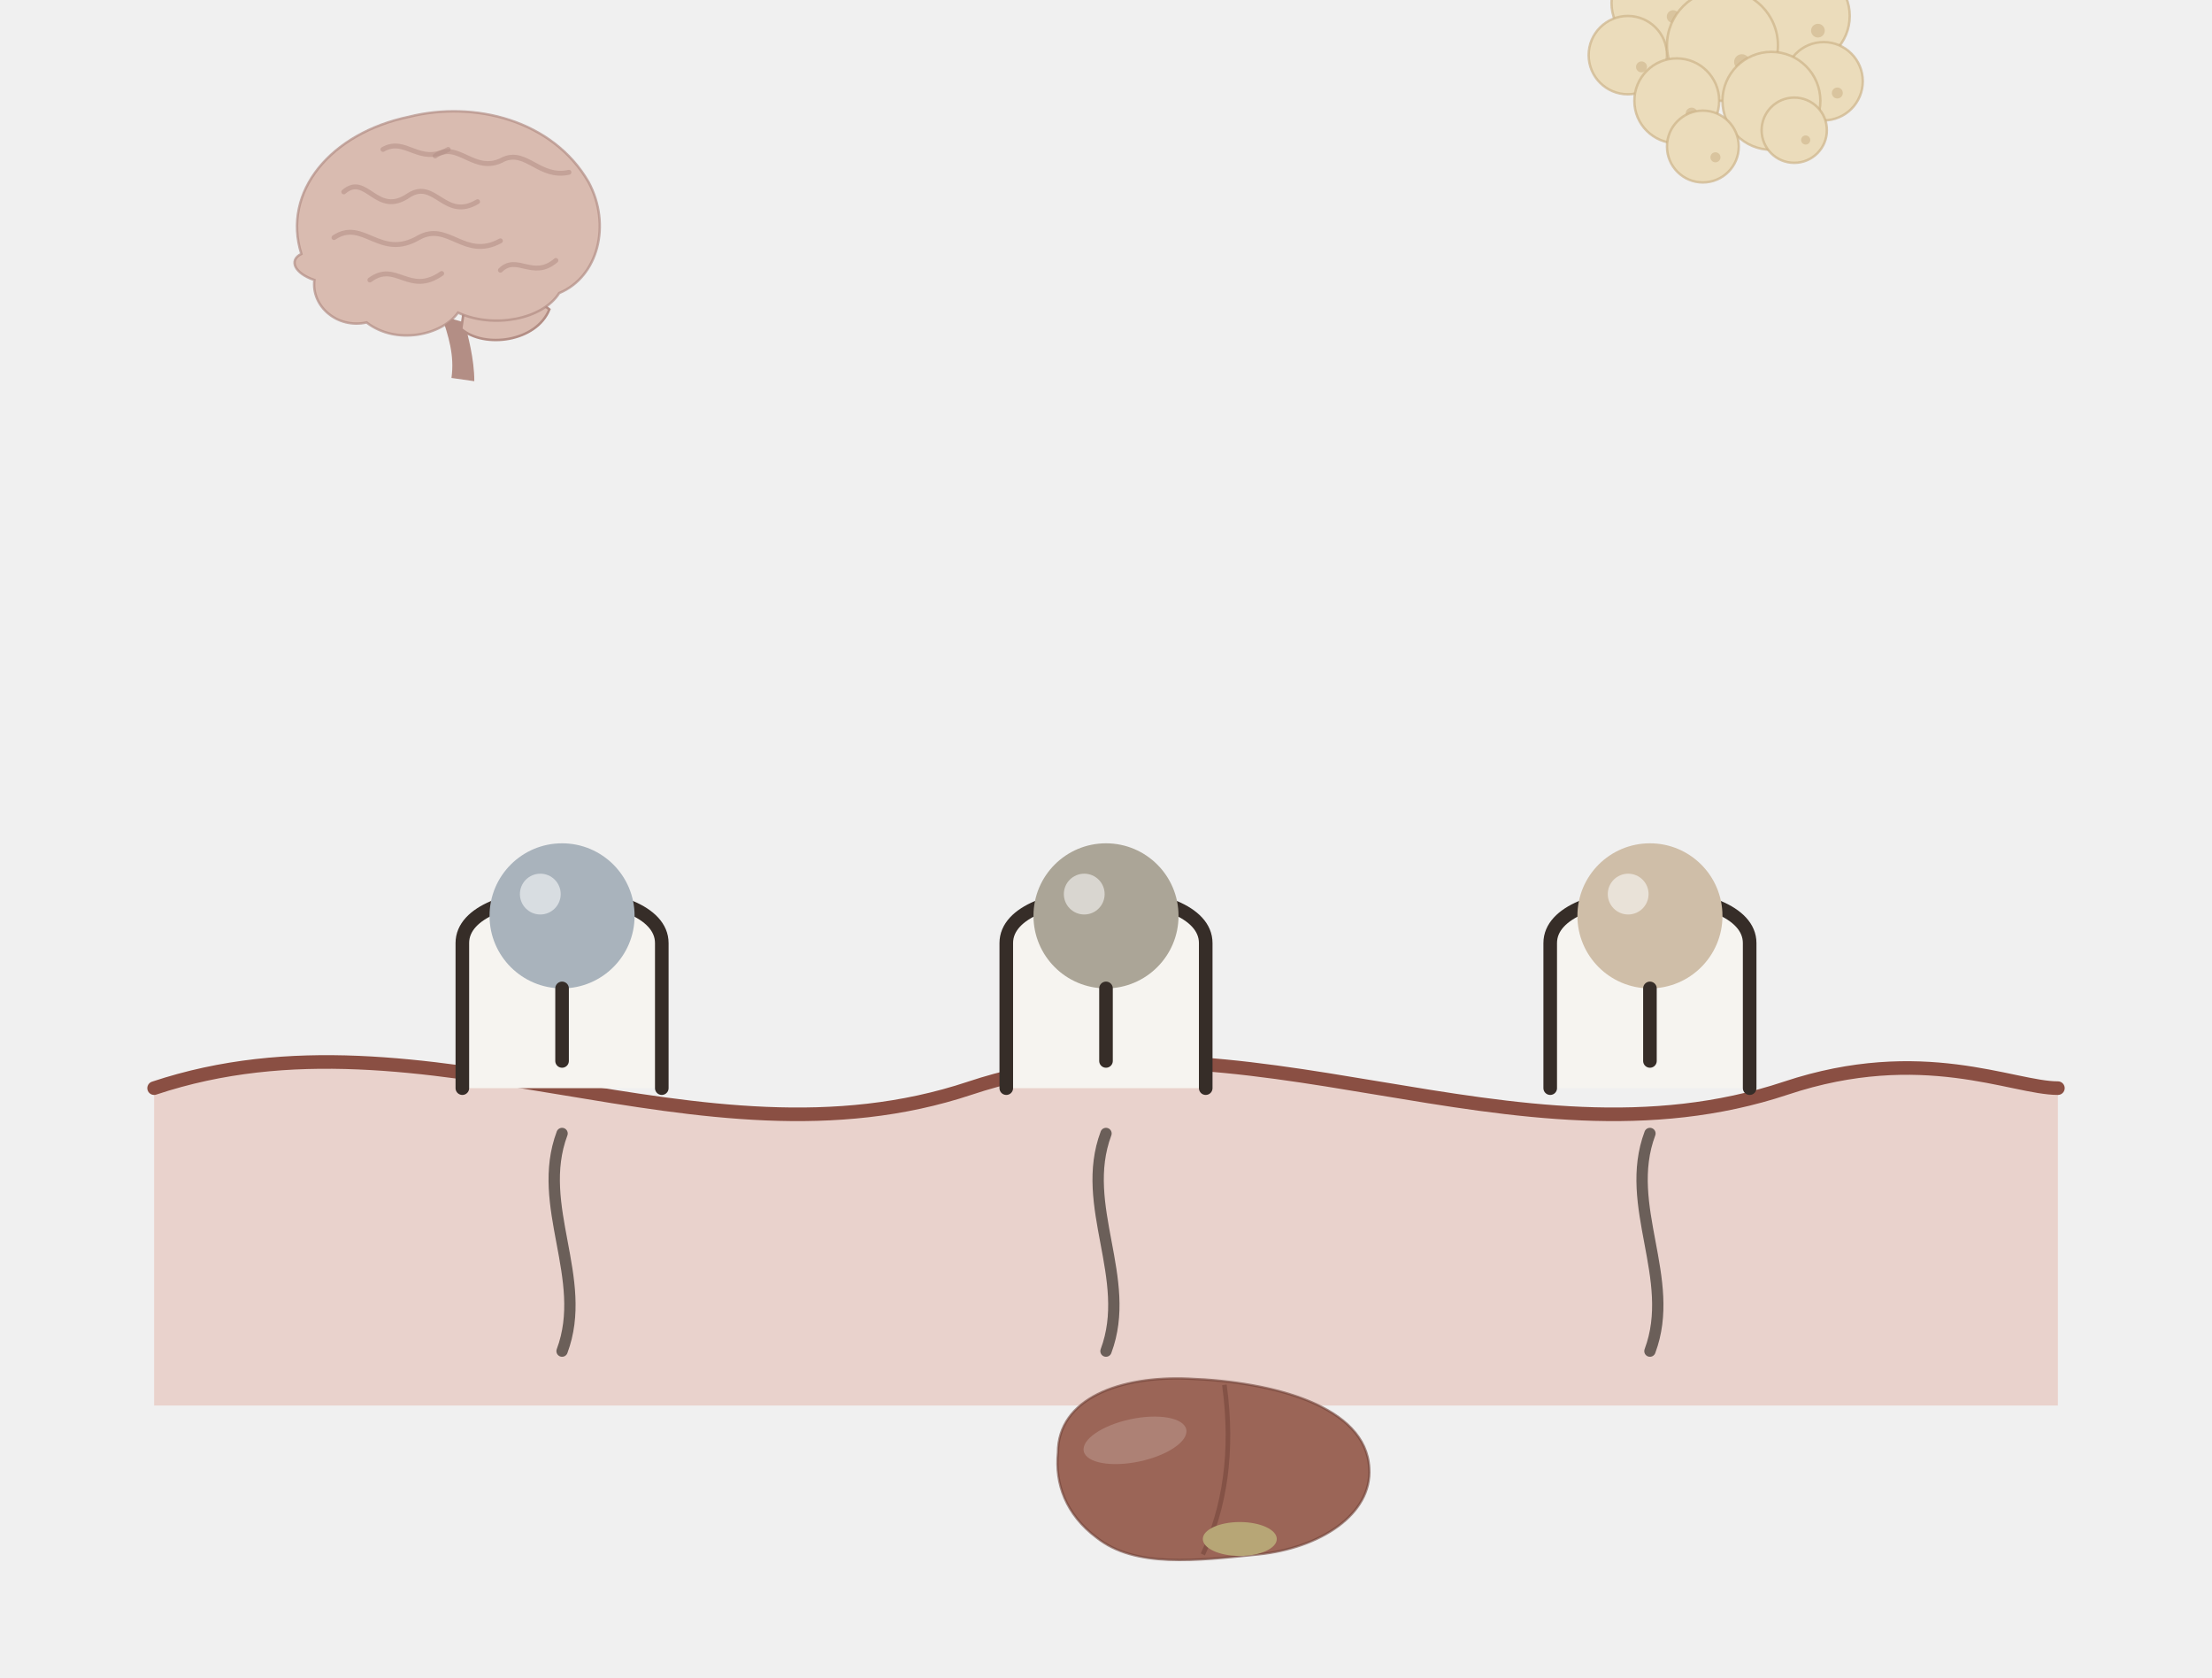
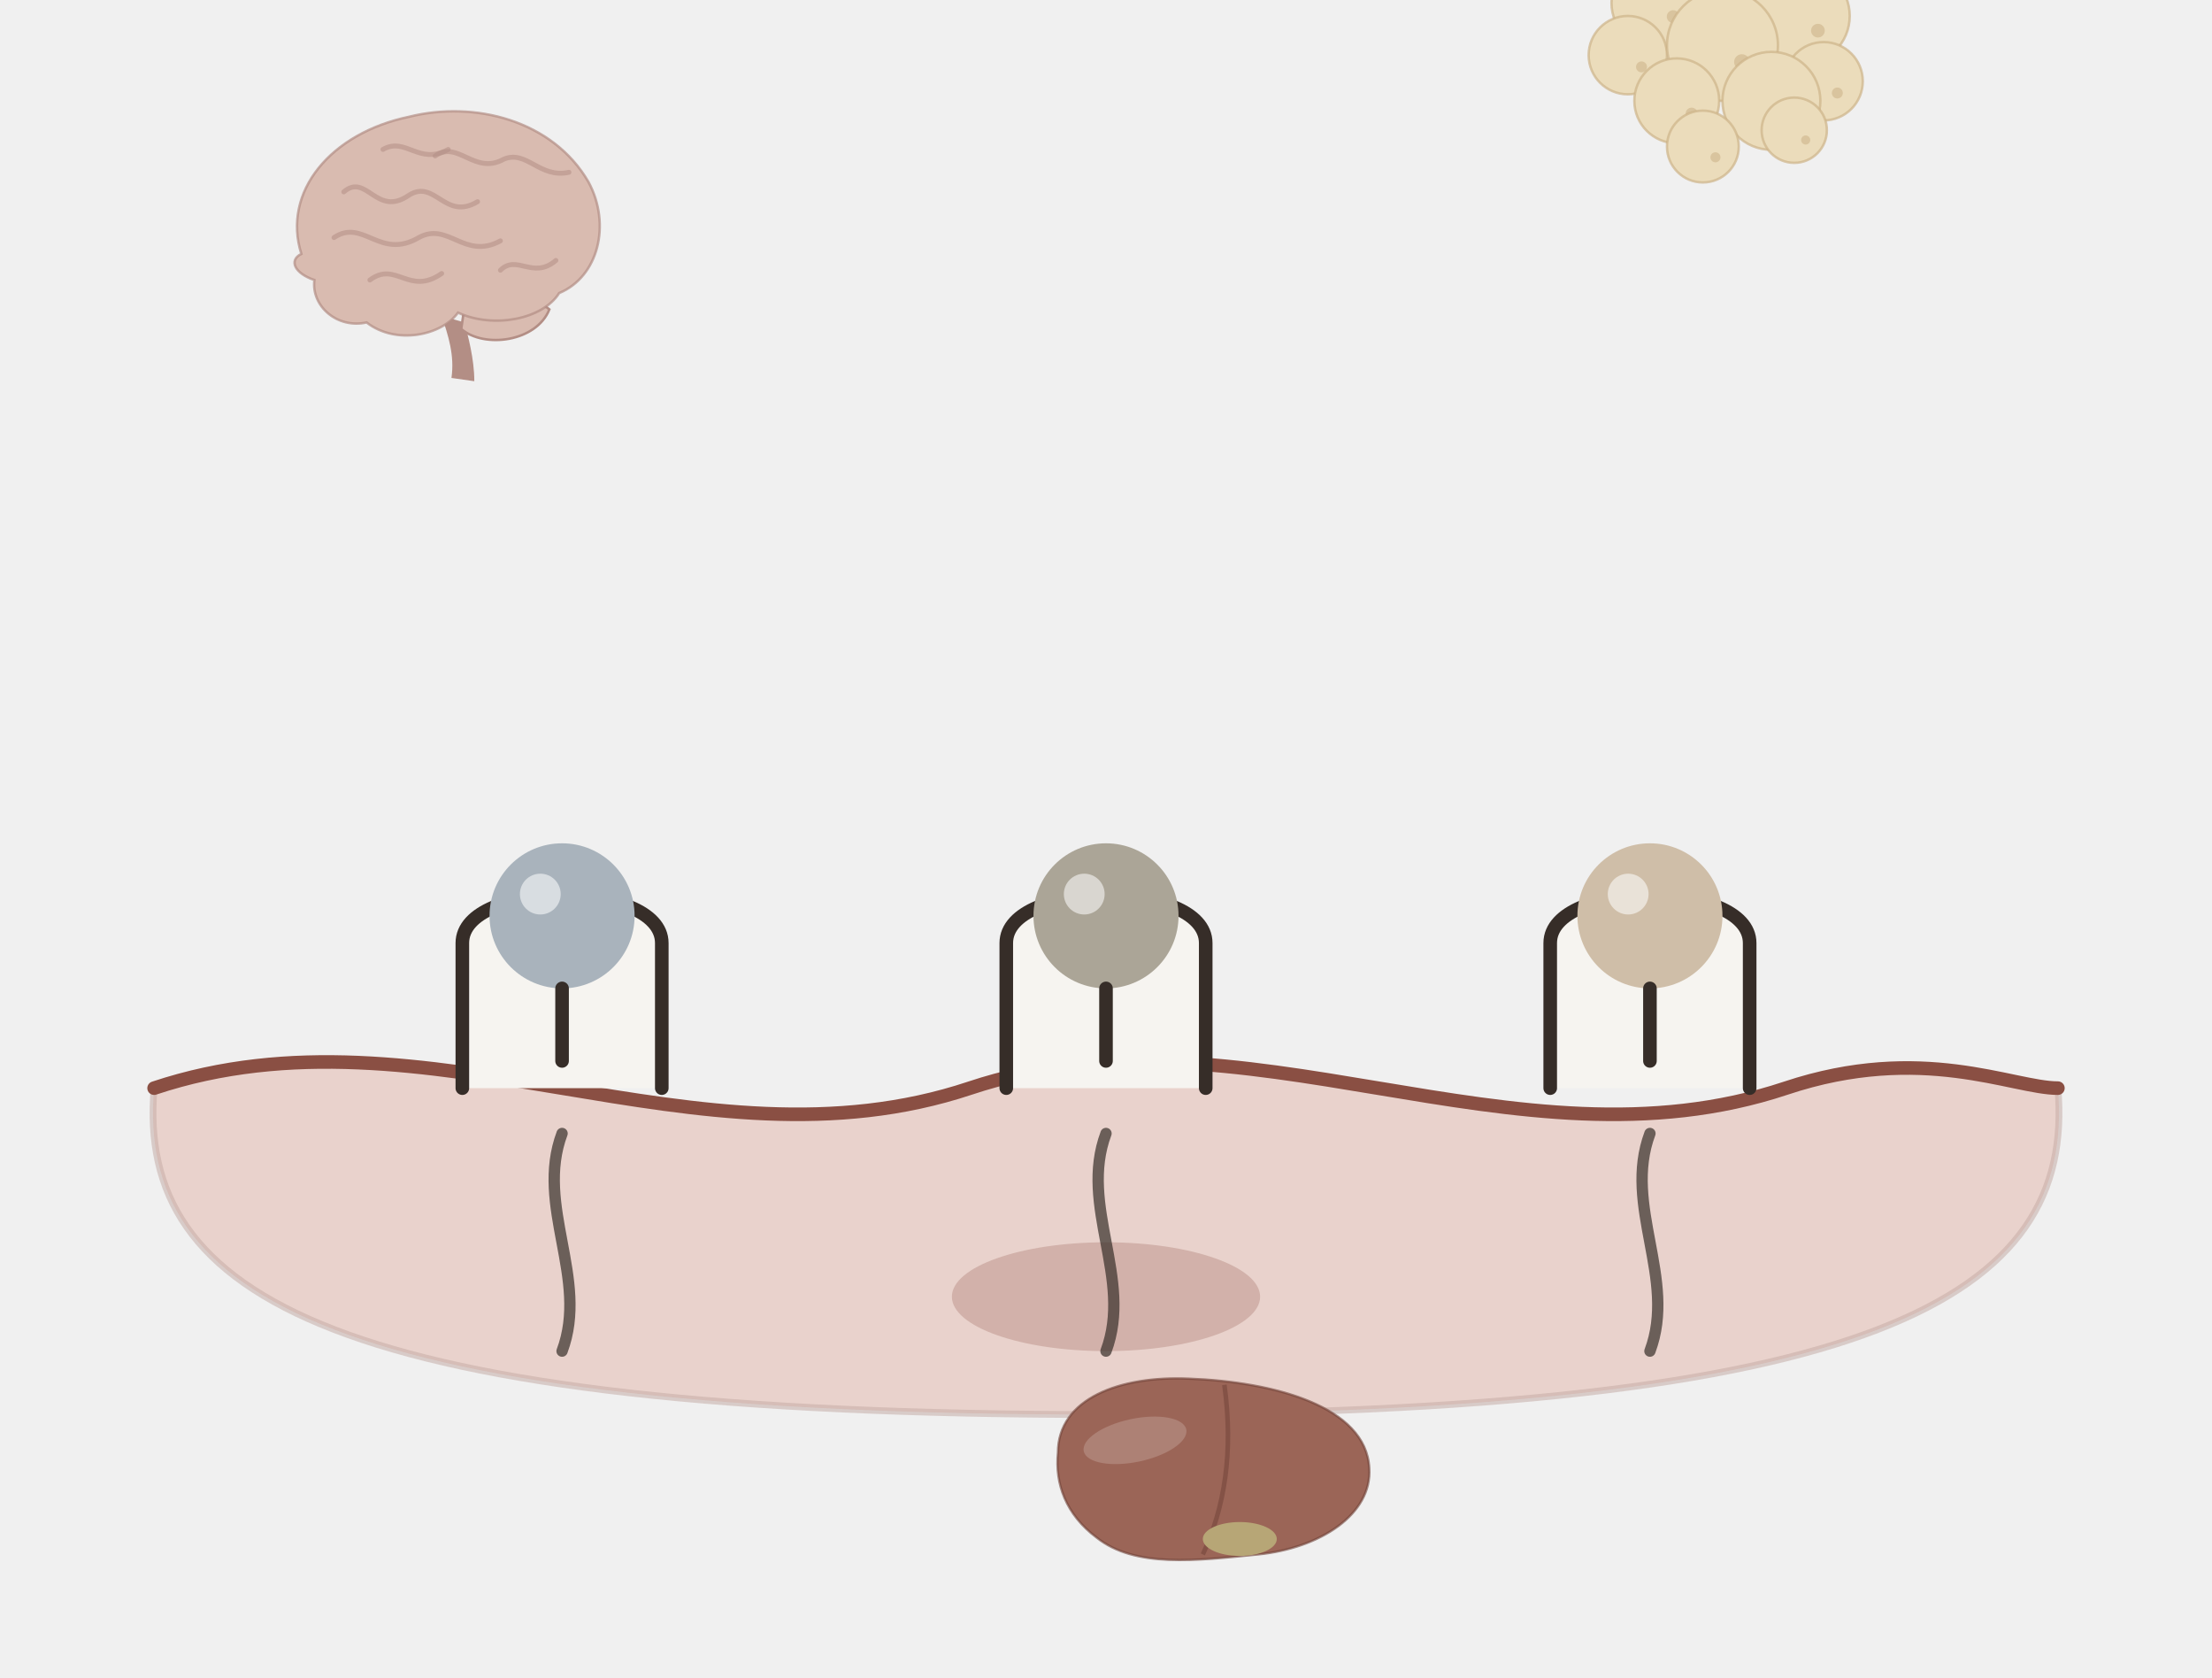
<svg xmlns="http://www.w3.org/2000/svg" viewBox="0 0 488 370" width="488" height="370">
  <defs>
    <linearGradient id="gMuscle" x1="0" y1="0" x2="0" y2="1">
      <stop offset="0" stop-color="#E0AE9F" />
      <stop offset="0.5" stop-color="#B9776A" />
      <stop offset="1" stop-color="#8A4F43" />
    </linearGradient>
    <linearGradient id="gMuted" x1="0" y1="0" x2="0" y2="1">
      <stop offset="0" stop-color="#DCC5B9" />
      <stop offset="0.5" stop-color="#CBAE9F" />
      <stop offset="1" stop-color="#A98B7D" />
    </linearGradient>
    <linearGradient id="gTendon" x1="0" y1="0" x2="1" y2="0">
      <stop offset="0" stop-color="#EFE9DE" />
      <stop offset="0.5" stop-color="#EFE9DE" />
      <stop offset="1" stop-color="#CFC5B4" />
    </linearGradient>
    <linearGradient id="gVessel" x1="0" y1="0" x2="0" y2="1">
      <stop offset="0" stop-color="#DEA69E" />
      <stop offset="0.5" stop-color="#C4807A" />
      <stop offset="1" stop-color="#95574F" />
    </linearGradient>
    <linearGradient id="gSkin" x1="0" y1="0" x2="0" y2="1">
      <stop offset="0" stop-color="#F3EAE0" />
      <stop offset="0.5" stop-color="#EBDFD2" />
      <stop offset="1" stop-color="#CDB9A6" />
    </linearGradient>
    <radialGradient id="gFat" cx="0.35" cy="0.3" r="0.8">
      <stop offset="0" stop-color="#F7EEDA" />
      <stop offset="0.55" stop-color="#EBDCBB" />
      <stop offset="1" stop-color="#CDB48A" />
    </radialGradient>
    <radialGradient id="gLiver" cx="0.3" cy="0.25" r="0.8">
      <stop offset="0" stop-color="#BC8575" />
      <stop offset="0.55" stop-color="#9B6557" />
      <stop offset="1" stop-color="#6E4036" />
    </radialGradient>
    <radialGradient id="gBrain" cx="0.35" cy="0.25" r="0.8">
      <stop offset="0" stop-color="#EDD9D0" />
      <stop offset="0.55" stop-color="#D9BBB0" />
      <stop offset="1" stop-color="#B38E85" />
    </radialGradient>
    <radialGradient id="gLumen" cx="0.5" cy="0.5" r="0.8">
      <stop offset="0" stop-color="#E9C8C0" />
      <stop offset="0.55" stop-color="#95574F" />
      <stop offset="1" stop-color="#95574F" />
    </radialGradient>
    <radialGradient id="gRbc" cx="0.4" cy="0.4" r="0.8">
      <stop offset="0" stop-color="#D27B72" />
      <stop offset="0.55" stop-color="#B2534B" />
      <stop offset="1" stop-color="#B2534B" />
    </radialGradient>
    <radialGradient id="gMito" cx="0.35" cy="0.3" r="0.8">
      <stop offset="0" stop-color="#E8CFBF" />
      <stop offset="0.55" stop-color="#CDA893" />
      <stop offset="1" stop-color="#8E5A4C" />
    </radialGradient>
    <radialGradient id="gMol1" cx="0.35" cy="0.3" r="0.8">
      <stop offset="0" stop-color="#F4F1EB" />
      <stop offset="0.55" stop-color="#A9B3BC" />
      <stop offset="1" stop-color="#7F8B95" />
    </radialGradient>
    <radialGradient id="gMol2" cx="0.35" cy="0.3" r="0.8">
      <stop offset="0" stop-color="#F4F1EB" />
      <stop offset="0.55" stop-color="#ABA597" />
      <stop offset="1" stop-color="#827C70" />
    </radialGradient>
    <radialGradient id="gMol3" cx="0.35" cy="0.3" r="0.8">
      <stop offset="0" stop-color="#F4F1EB" />
      <stop offset="0.55" stop-color="#CFBEA8" />
      <stop offset="1" stop-color="#A28F77" />
    </radialGradient>
    <radialGradient id="gSat" cx="0.35" cy="0.3" r="0.8">
      <stop offset="0" stop-color="#D8CFE0" />
      <stop offset="0.55" stop-color="#9C8FA8" />
      <stop offset="1" stop-color="#6F6380" />
    </radialGradient>
    <filter id="shadow" x="-20%" y="-20%" width="140%" height="160%">
      <feDropShadow dx="0" dy="10" stdDeviation="10" flood-color="#362D28" flood-opacity="0.14" />
    </filter>
    <filter id="soft" x="-20%" y="-20%" width="140%" height="160%">
      <feDropShadow dx="0" dy="4" stdDeviation="4" flood-color="#362D28" flood-opacity="0.10" />
    </filter>
  </defs>
  <g transform="translate(34 90) rotate(0) scale(1)">
    <g>
-       <path d="M0,150 C60,130 120,170 180,150 C240,130 300,170 360,150 C390,140 410,150 420,150 L420,220 L0,220 Z" fill="#E0AE9F" opacity="0.45" />
+       <path d="M0,150 C60,130 120,170 180,150 C240,130 300,170 360,150 C390,140 410,150 420,150 C424,196 380,222 210,222 C40,222 -4,196 0,150 Z" fill="#E0AE9F" opacity="0.45" stroke="#8A4F43" stroke-opacity="0.5" stroke-width="1.5" />
      <path d="M0,150 C60,130 120,170 180,150 C240,130 300,170 360,150 C390,140 410,150 420,150" fill="none" stroke="#8A4F43" stroke-width="3" stroke-linecap="round" />
+       <ellipse cx="210" cy="196" rx="34" ry="12" fill="#8A4F43" opacity="0.25" />
      <path d="M68,150 L68,118 C68,104 112,104 112,118 L112,150" fill="#F6F4F0" stroke="#362D28" stroke-width="3" stroke-linecap="round" />
      <g>
        <circle cx="90.0" cy="112.0" r="16.0" fill="#A9B3BC" />
        <circle cx="85.2" cy="107.2" r="4.5" fill="#fff" opacity="0.55" />
        <path d="M90,128 L90,144" stroke="#362D28" stroke-width="3" stroke-linecap="round" />
      </g>
      <path d="M90,160 C84,176 96,192 90,208" fill="none" stroke="#362D28" stroke-width="2.5" stroke-linecap="round" opacity="0.7" />
      <path d="M188,150 L188,118 C188,104 232,104 232,118 L232,150" fill="#F6F4F0" stroke="#362D28" stroke-width="3" stroke-linecap="round" />
      <g>
        <circle cx="210.0" cy="112.0" r="16.0" fill="#ABA597" />
        <circle cx="205.2" cy="107.2" r="4.5" fill="#fff" opacity="0.55" />
        <path d="M210,128 L210,144" stroke="#362D28" stroke-width="3" stroke-linecap="round" />
      </g>
      <path d="M210,160 C204,176 216,192 210,208" fill="none" stroke="#362D28" stroke-width="2.5" stroke-linecap="round" opacity="0.7" />
      <path d="M308,150 L308,118 C308,104 352,104 352,118 L352,150" fill="#F6F4F0" stroke="#362D28" stroke-width="3" stroke-linecap="round" />
      <g>
        <circle cx="330.0" cy="112.0" r="16.0" fill="#CFBEA8" />
        <circle cx="325.2" cy="107.2" r="4.5" fill="#fff" opacity="0.55" />
        <path d="M330,128 L330,144" stroke="#362D28" stroke-width="3" stroke-linecap="round" />
      </g>
      <path d="M330,160 C324,176 336,192 330,208" fill="none" stroke="#362D28" stroke-width="2.5" stroke-linecap="round" opacity="0.7" />
    </g>
  </g>
  <g transform="translate(60 20) rotate(0) scale(0.36)">
    <g>
      <path d="M104,138 C108,150 112,162 110,176 L124,178 C124,164 120,150 118,142 Z" fill="#B38E85" />
      <path d="M118,132 C132,124 158,124 170,134 C162,154 130,158 116,146 Z" fill="#D9BBB0" stroke="#B38E85" stroke-width="1.5" />
      <path d="M18,100 C6,62 36,26 84,16 C124,6 172,18 194,56 C208,82 200,114 176,124 C166,140 136,146 114,136 C104,150 76,156 58,142 C40,146 24,132 26,116 C14,112 10,104 18,100 Z" fill="#D9BBB0" stroke="#B38E85" stroke-opacity="0.7" stroke-width="1.5" />
      <path d="M44,62 C58,50 64,78 84,64 C100,54 106,80 126,68" fill="none" stroke="#B38E85" stroke-opacity="0.55" stroke-width="3" stroke-linecap="round" />
      <path d="M38,90 C56,78 66,104 90,90 C108,80 118,104 140,92" fill="none" stroke="#B38E85" stroke-opacity="0.55" stroke-width="3" stroke-linecap="round" />
      <path d="M60,116 C76,104 84,126 104,112" fill="none" stroke="#B38E85" stroke-opacity="0.55" stroke-width="3" stroke-linecap="round" />
      <path d="M100,40 C114,30 124,52 142,42 C156,36 164,54 182,50" fill="none" stroke="#B38E85" stroke-opacity="0.55" stroke-width="3" stroke-linecap="round" />
      <path d="M140,110 C150,100 160,116 174,104" fill="none" stroke="#B38E85" stroke-opacity="0.55" stroke-width="3" stroke-linecap="round" />
      <path d="M68,36 C82,28 90,46 108,36" fill="none" stroke="#B38E85" stroke-opacity="0.55" stroke-width="3" stroke-linecap="round" />
    </g>
  </g>
  <g transform="translate(380 10) rotate(0) scale(1)">
    <g transform="scale(0.36)">
      <circle cx="8" cy="-48" r="24" fill="#EBDCBB" stroke="#CDB48A" stroke-opacity="0.7" stroke-width="1.5" />
      <circle cx="16.4" cy="-40.8" r="3.36" fill="#CDB48A" opacity="0.6" />
      <circle cx="-40" cy="-26" r="28" fill="#EBDCBB" stroke="#CDB48A" stroke-opacity="0.7" stroke-width="1.5" />
      <circle cx="-30.2" cy="-17.6" r="3.92" fill="#CDB48A" opacity="0.6" />
      <circle cx="48" cy="-18" r="30" fill="#EBDCBB" stroke="#CDB48A" stroke-opacity="0.7" stroke-width="1.5" />
      <circle cx="58.5" cy="-9" r="4.2" fill="#CDB48A" opacity="0.6" />
      <circle cx="-58" cy="6" r="24" fill="#EBDCBB" stroke="#CDB48A" stroke-opacity="0.7" stroke-width="1.5" />
      <circle cx="-49.6" cy="13.2" r="3.36" fill="#CDB48A" opacity="0.6" />
      <circle cx="62" cy="22" r="24" fill="#EBDCBB" stroke="#CDB48A" stroke-opacity="0.7" stroke-width="1.5" />
      <circle cx="70.4" cy="29.2" r="3.36" fill="#CDB48A" opacity="0.6" />
      <circle cx="0" cy="0" r="34" fill="#EBDCBB" stroke="#CDB48A" stroke-opacity="0.7" stroke-width="1.5" />
      <circle cx="11.9" cy="10.2" r="4.76" fill="#CDB48A" opacity="0.6" />
      <circle cx="-28" cy="34" r="26" fill="#EBDCBB" stroke="#CDB48A" stroke-opacity="0.7" stroke-width="1.5" />
      <circle cx="-18.9" cy="41.8" r="3.64" fill="#CDB48A" opacity="0.6" />
      <circle cx="30" cy="34" r="30" fill="#EBDCBB" stroke="#CDB48A" stroke-opacity="0.7" stroke-width="1.5" />
      <circle cx="40.5" cy="43" r="4.2" fill="#CDB48A" opacity="0.6" />
      <circle cx="-12" cy="62" r="22" fill="#EBDCBB" stroke="#CDB48A" stroke-opacity="0.7" stroke-width="1.5" />
      <circle cx="-4.3" cy="68.6" r="3.08" fill="#CDB48A" opacity="0.6" />
      <circle cx="44" cy="52" r="20" fill="#EBDCBB" stroke="#CDB48A" stroke-opacity="0.7" stroke-width="1.5" />
      <circle cx="51" cy="58" r="2.8" fill="#CDB48A" opacity="0.6" />
    </g>
  </g>
  <g transform="translate(230 300) rotate(0) scale(0.34)">
    <g>
      <path d="M10,60 C10,25 50,10 95,12 C150,14 210,30 212,70 C214,100 180,122 140,126 C100,130 60,135 35,115 C15,100 8,80 10,60 Z" fill="#9B6557" stroke="#6E4036" stroke-opacity="0.6" stroke-width="1.5" />
      <path d="M118,16 C124,60 118,96 104,126" fill="none" stroke="#6E4036" stroke-opacity="0.5" stroke-width="3" />
      <ellipse cx="60" cy="52" rx="34" ry="14" fill="#fff" opacity="0.18" transform="rotate(-12 60 52)" />
      <ellipse cx="128" cy="116" rx="24" ry="11" fill="#B7A676" />
    </g>
  </g>
</svg>
